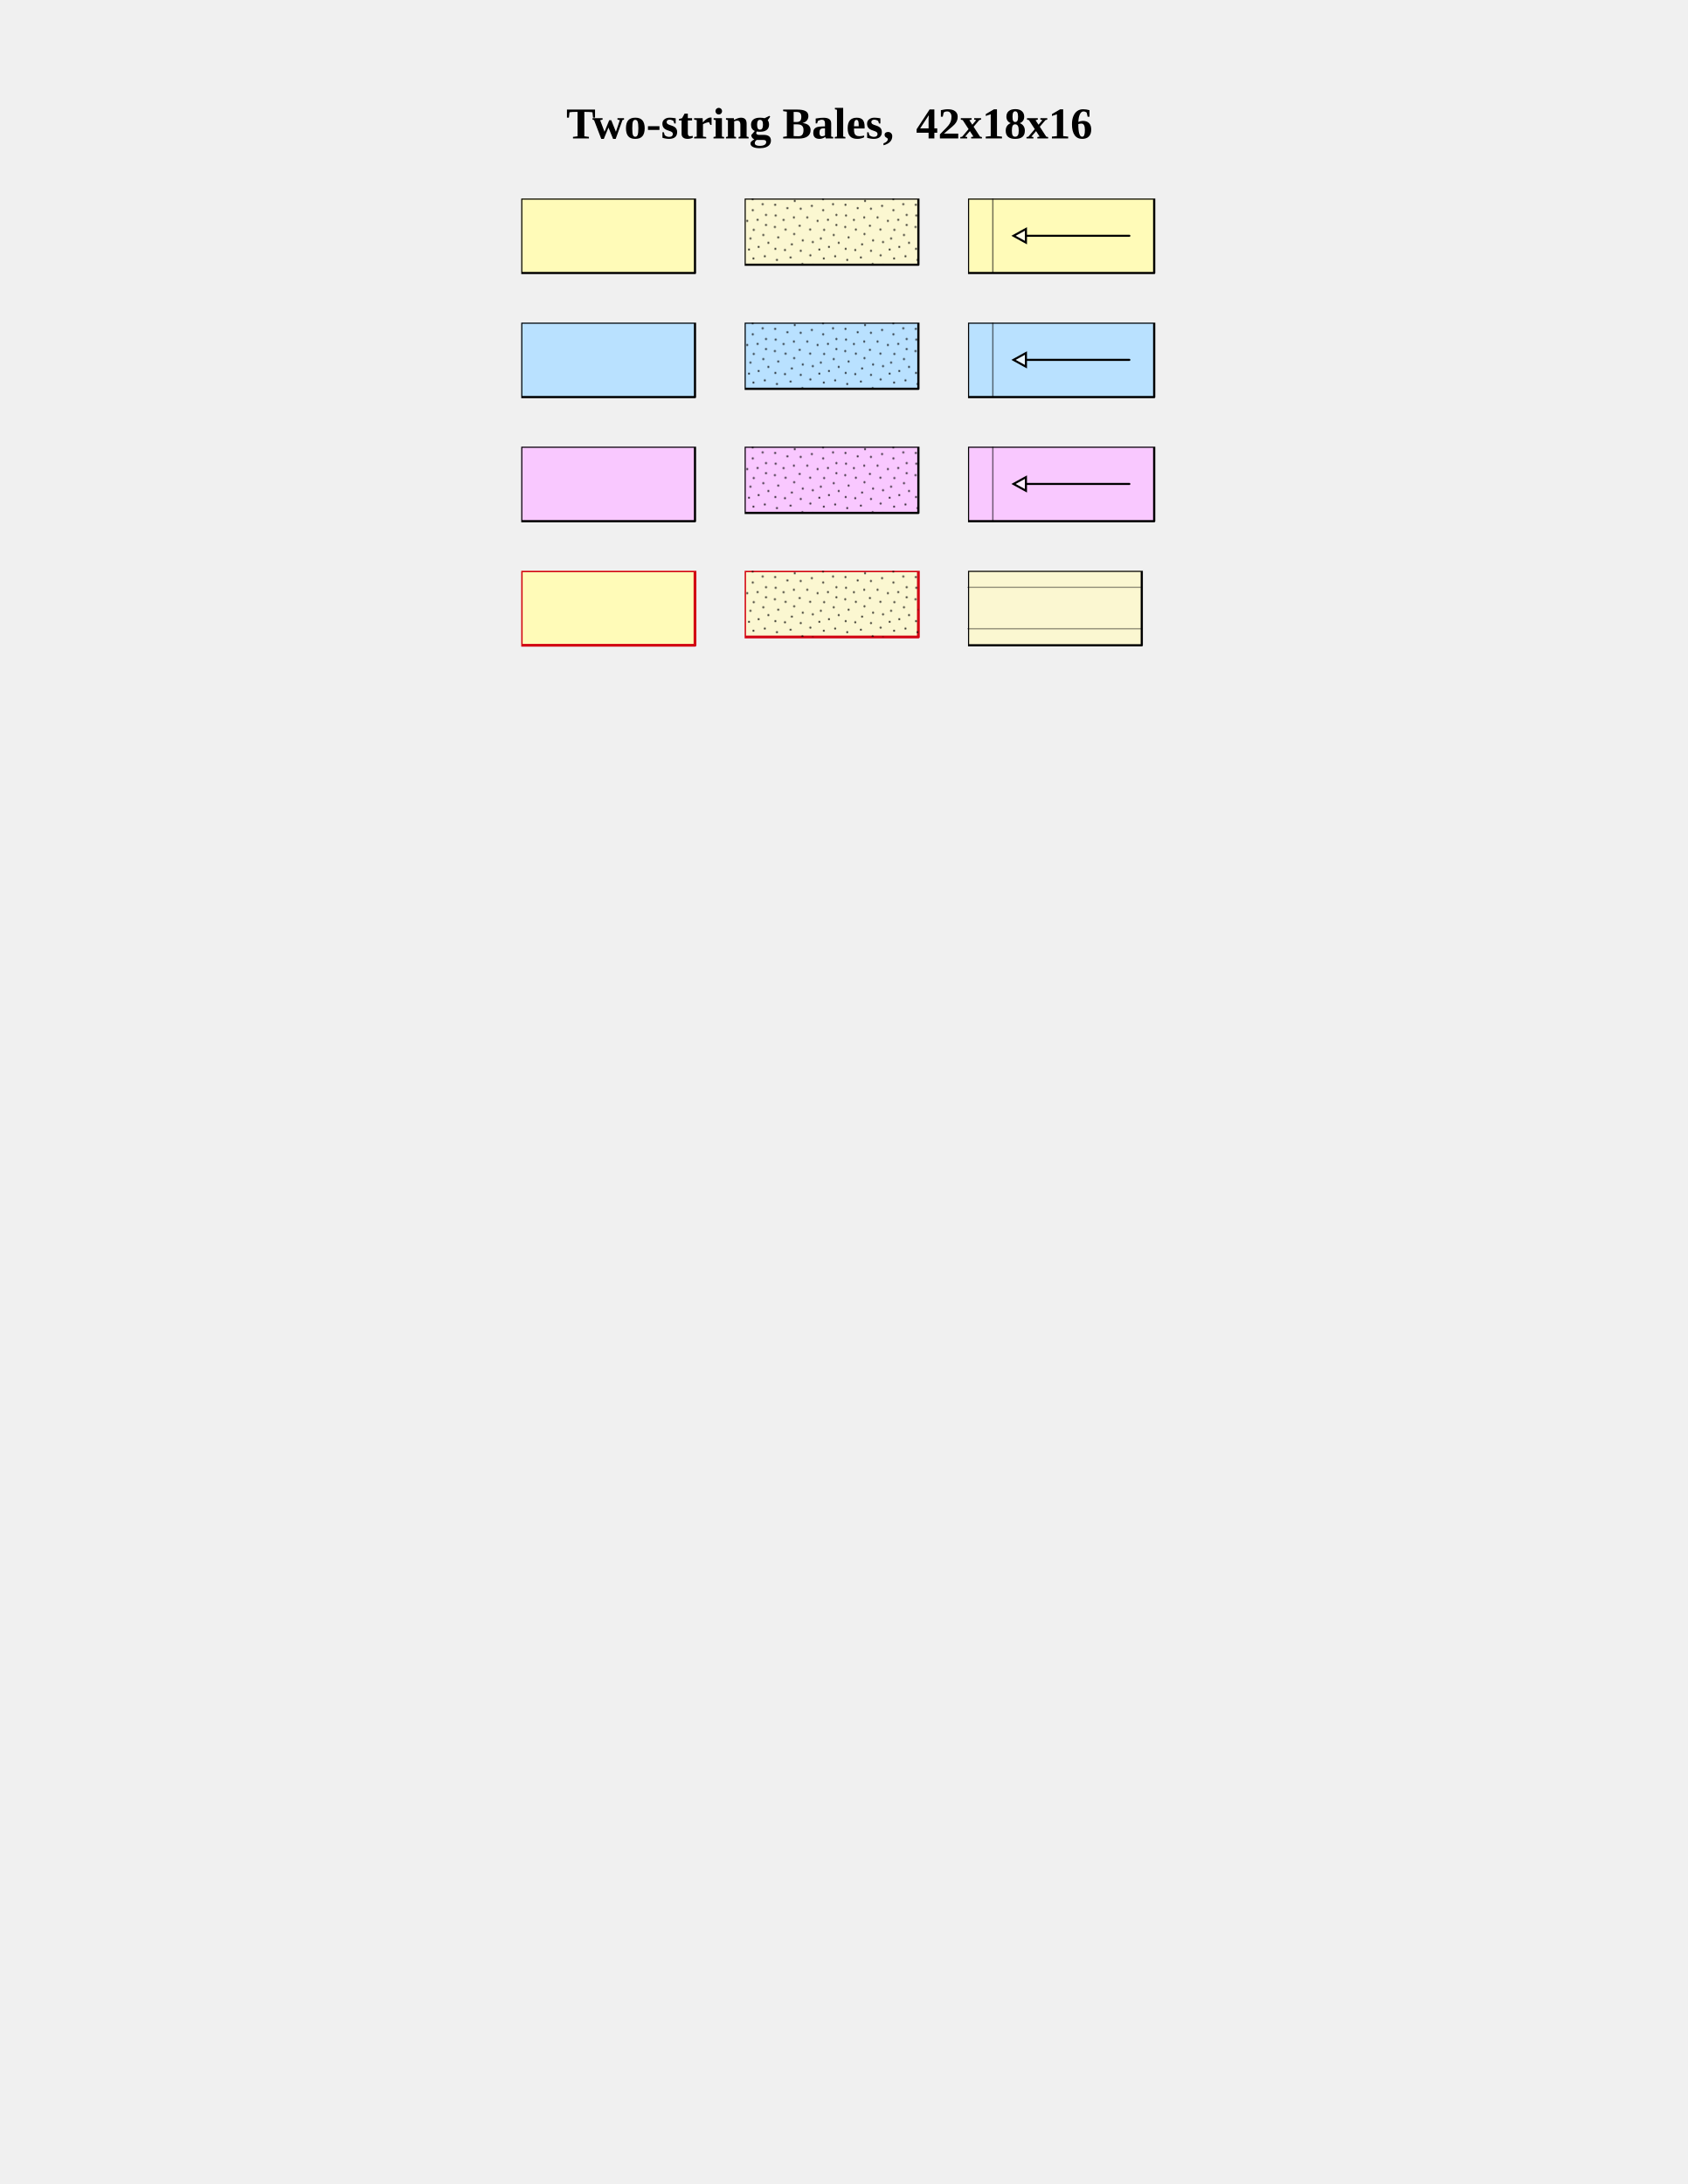
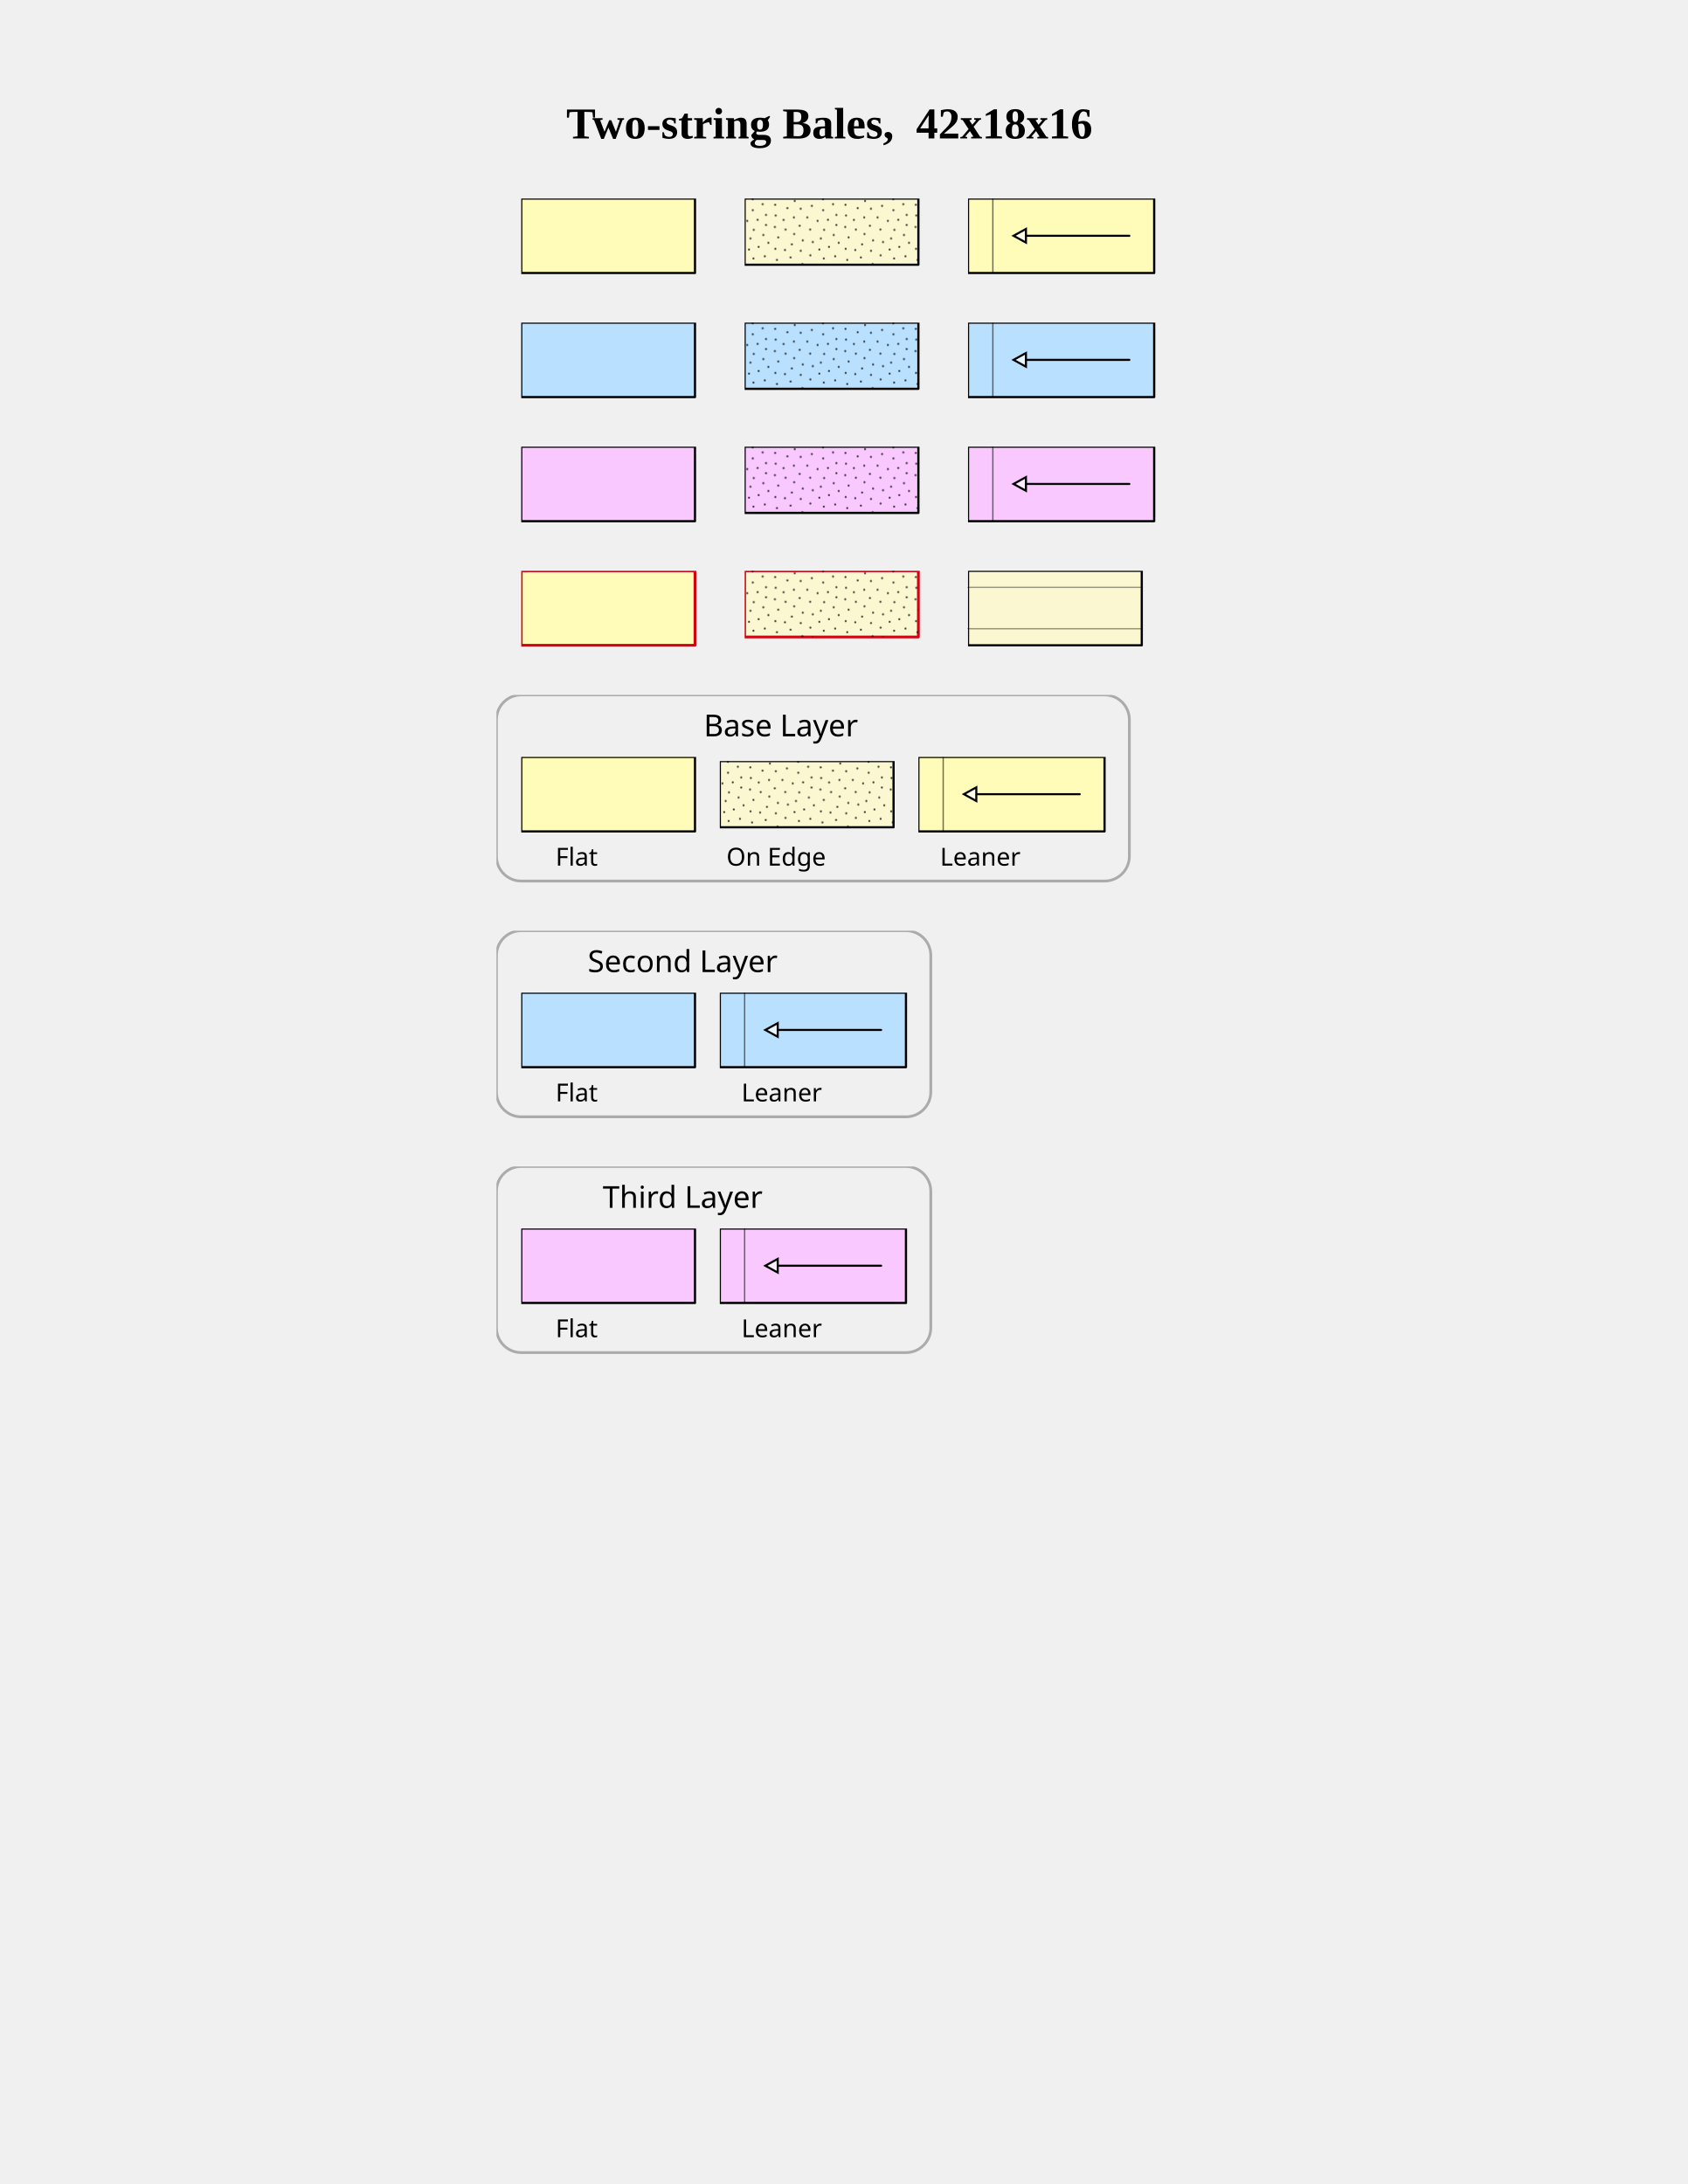
<svg xmlns="http://www.w3.org/2000/svg" xmlns:ns2="http://dairiki.org/barnhunt/inkscape-extensions" xmlns:xlink="http://www.w3.org/1999/xlink" width="8.5in" height="11in" viewBox="0 0 816 1056" version="1.1" id="svg219">
  <defs>
    <pattern xlink:href="#Polkadots-med" id="bh-edge-bale-stipple" patternTransform="scale(3.4)" />
    <pattern id="Polkadots-med" patternTransform="translate(0,0) scale(10,10)" height="10" width="10" patternUnits="userSpaceOnUse">
      <circle r="0.15" cy="0.810" cx="2.567" style="fill:black;stroke:none" />
      <circle r="0.15" cy="2.33" cx="3.048" style="fill:black;stroke:none" />
      <circle r="0.15" cy="2.415" cx="4.418" style="fill:black;stroke:none" />
      <circle r="0.15" cy="3.029" cx="1.844" style="fill:black;stroke:none" />
      <circle r="0.15" cy="1.363" cx="6.08" style="fill:black;stroke:none" />
      <circle r="0.15" cy="4.413" cx="5.819" style="fill:black;stroke:none" />
      <circle r="0.15" cy="4.048" cx="4.305" style="fill:black;stroke:none" />
      <circle r="0.15" cy="3.045" cx="5.541" style="fill:black;stroke:none" />
      <circle r="0.15" cy="5.527" cx="4.785" style="fill:black;stroke:none" />
      <circle r="0.15" cy="5.184" cx="2.667" style="fill:black;stroke:none" />
      <circle r="0.15" cy="1.448" cx="7.965" style="fill:black;stroke:none" />
      <circle r="0.15" cy="5.049" cx="7.047" style="fill:black;stroke:none" />
      <circle r="0.15" cy="0.895" cx="4.340" style="fill:black;stroke:none" />
      <circle r="0.15" cy="0.340" cx="7.125" style="fill:black;stroke:none" />
      <circle r="0.15" cy="1.049" cx="9.553" style="fill:black;stroke:none" />
      <circle r="0.15" cy="2.689" cx="7.006" style="fill:black;stroke:none" />
      <circle r="0.15" cy="2.689" cx="8.909" style="fill:black;stroke:none" />
      <circle r="0.15" cy="4.407" cx="9.315" style="fill:black;stroke:none" />
      <circle r="0.15" cy="3.870" cx="7.820" style="fill:black;stroke:none" />
      <circle r="0.15" cy="5.948" cx="8.270" style="fill:black;stroke:none" />
      <circle r="0.15" cy="7.428" cx="7.973" style="fill:black;stroke:none" />
      <circle r="0.15" cy="8.072" cx="9.342" style="fill:black;stroke:none" />
      <circle r="0.15" cy="9.315" cx="8.206" style="fill:black;stroke:none" />
      <circle r="0.15" cy="9.475" cx="9.682" style="fill:black;stroke:none" />
      <circle r="0.15" cy="6.186" cx="9.688" style="fill:black;stroke:none" />
      <circle r="0.15" cy="6.296" cx="3.379" style="fill:black;stroke:none" />
      <circle r="0.15" cy="8.204" cx="2.871" style="fill:black;stroke:none" />
      <circle r="0.15" cy="8.719" cx="4.59" style="fill:black;stroke:none" />
      <circle r="0.15" cy="9.671" cx="3.181" style="fill:black;stroke:none" />
      <circle r="0.15" cy="7.315" cx="5.734" style="fill:black;stroke:none" />
      <circle r="0.15" cy="6.513" cx="6.707" style="fill:black;stroke:none" />
      <circle r="0.15" cy="9.670" cx="5.730" style="fill:black;stroke:none" />
      <circle r="0.15" cy="8.373" cx="6.535" style="fill:black;stroke:none" />
      <circle r="0.15" cy="7.154" cx="4.37" style="fill:black;stroke:none" />
      <circle r="0.15" cy="7.25" cx="0.622" style="fill:black;stroke:none" />
      <circle r="0.15" cy="5.679" cx="0.831" style="fill:black;stroke:none" />
      <circle r="0.15" cy="8.519" cx="1.257" style="fill:black;stroke:none" />
      <circle r="0.15" cy="6.877" cx="1.989" style="fill:black;stroke:none" />
      <circle r="0.15" cy="3.181" cx="0.374" style="fill:black;stroke:none" />
      <circle r="0.15" cy="1.664" cx="1.166" style="fill:black;stroke:none" />
      <circle r="0.15" cy="0.093" cx="1.151" style="fill:black;stroke:none" />
      <circle r="0.15" cy="10.093" cx="1.151" style="fill:black;stroke:none" />
      <circle r="0.15" cy="4.451" cx="1.302" style="fill:black;stroke:none" />
      <circle r="0.15" cy="3.763" cx="3.047" style="fill:black;stroke:none" />
    </pattern>
    <symbol id="bale-1-42x18x16" ns2:count-as="bale-42x18x16">
      <rect height="36" width="84" style="opacity:1;fill:#fffbb8;fill-opacity:1;stroke:#000000;stroke-width:1.067;stroke-linecap:round;stroke-linejoin:round;stroke-miterlimit:4" x="0" y="0" />
    </symbol>
    <symbol id="bale-1-edge-42x18x16" ns2:count-as="bale-42x18x16">
      <rect height="32" width="84" style="opacity:1;fill:#fbf7d1;fill-opacity:1;stroke:#000000;stroke-width:1.067;stroke-linecap:round;stroke-linejoin:round;stroke-miterlimit:4;stroke-dasharray:none;stroke-dashoffset:0;stroke-opacity:1" x="0" y="0" />
      <rect style="fill:url(#bh-edge-bale-stipple);fill-opacity:0.7;stroke:none" width="84" height="32" x="0" y="0" />
    </symbol>
    <symbol id="bale-1-leaner-42x18x16" ns2:count-as="bale-42x18x16">
      <rect style="fill:#fffbb8;fill-opacity:1;stroke:#000000;stroke-width:1.067;stroke-linecap:butt;stroke-linejoin:round;stroke-miterlimit:4;stroke-opacity:1" width="90" height="36" x="0" y="0" />
      <path style="fill:none;stroke:#000000;stroke-width:0.64;stroke-linecap:butt;stroke-miterlimit:4;stroke-opacity:0.553" d="M 12,0 V 36" />
      <path d="M 78,18 H 28 v -3.3 l -6,3.3 6,3.3 V 18" style="fill:#ffffff;fill-opacity:0.698;fill-rule:evenodd;stroke:#000000;stroke-width:1px;stroke-linecap:round;stroke-linejoin:miter;stroke-opacity:1" />
    </symbol>
    <symbol id="bale-2-42x18x16" ns2:count-as="bale-42x18x16">
      <rect y="0" x="0" style="opacity:1;fill:#b9e1ff;fill-opacity:1;stroke:#000000;stroke-width:1.067;stroke-linecap:round;stroke-linejoin:round;stroke-miterlimit:4" width="84" height="36" />
    </symbol>
    <symbol id="bale-2-edge-42x18x16" ns2:count-as="bale-42x18x16">
      <rect y="0" x="0" style="opacity:1;fill:#b9e1ff;fill-opacity:1;stroke:#000000;stroke-width:1.067;stroke-linecap:round;stroke-linejoin:round;stroke-miterlimit:4;stroke-dasharray:none;stroke-dashoffset:0;stroke-opacity:1" width="84" height="32" />
      <rect width="84" height="32" x="0" y="0" style="fill:url(#bh-edge-bale-stipple);fill-opacity:0.7;stroke:none" />
    </symbol>
    <symbol id="bale-2-leaner-42x18x16" ns2:count-as="bale-42x18x16">
      <rect y="0" x="0" height="36" width="90" style="fill:#b9e1ff;fill-opacity:1;stroke:#000000;stroke-width:1.067;stroke-linecap:butt;stroke-linejoin:round;stroke-miterlimit:4;stroke-dasharray:none;stroke-opacity:1" />
      <path d="M 12,0 V 36" style="fill:none;fill-opacity:0.75;fill-rule:evenodd;stroke:#000000;stroke-width:0.64;stroke-linecap:butt;stroke-linejoin:miter;stroke-miterlimit:4;stroke-dasharray:none;stroke-opacity:0.553" />
      <path style="fill:#ffffff;fill-opacity:0.698;fill-rule:evenodd;stroke:#000000;stroke-width:1px;stroke-linecap:round;stroke-linejoin:miter;stroke-opacity:1" d="M 78,18 H 28 v -3.3 l -6,3.3 6,3.3 V 18" />
    </symbol>
    <symbol id="bale-3-42x18x16" ns2:count-as="bale-42x18x16">
      <rect height="36" width="84" style="opacity:1;fill:#f9c8ff;fill-opacity:1;stroke:#000000;stroke-width:1.067;stroke-linecap:round;stroke-linejoin:round;stroke-miterlimit:4" x="0" y="0" />
    </symbol>
    <symbol id="bale-3-edge-42x18x16" ns2:count-as="bale-42x18x16">
      <rect height="32" width="84" style="opacity:1;fill:#f9c8ff;fill-opacity:1;stroke:#000000;stroke-width:1.067;stroke-linecap:round;stroke-linejoin:round;stroke-miterlimit:4;stroke-dasharray:none;stroke-dashoffset:0;stroke-opacity:1" x="0" y="0" />
      <rect width="84" height="32" x="0" y="0" style="fill:url(#bh-edge-bale-stipple);fill-opacity:0.7;stroke:none" />
    </symbol>
    <symbol id="bale-3-leaner-42x18x16" ns2:count-as="bale-42x18x16">
      <rect style="fill:#f9c8ff;fill-opacity:1;stroke:#000000;stroke-width:1.067;stroke-linecap:butt;stroke-linejoin:round;stroke-miterlimit:4;stroke-dasharray:none;stroke-opacity:1" width="90" height="36" x="0" y="0" />
      <path style="fill:none;fill-opacity:0.75;fill-rule:evenodd;stroke:#000000;stroke-width:0.64;stroke-linecap:butt;stroke-linejoin:miter;stroke-miterlimit:4;stroke-dasharray:none;stroke-opacity:0.553" d="M 12,0 V 36" />
      <path style="fill:#ffffff;fill-opacity:0.698;fill-rule:evenodd;stroke:#000000;stroke-width:1px;stroke-linecap:round;stroke-linejoin:miter;stroke-opacity:1" d="M 78,18 H 28 v -3.3 l -6,3.3 6,3.3 V 18" />
    </symbol>
    <symbol id="bale-1-anchor-42x18x16" ns2:count-as="bale-42x18x16">
      <rect y="0" x="0" style="opacity:1;fill:#fffbb8;fill-opacity:1;stroke:#d20312;stroke-width:1.333;stroke-linecap:round;stroke-linejoin:round;stroke-miterlimit:4;stroke-dasharray:none;stroke-dashoffset:0;stroke-opacity:1" width="84" height="36" />
    </symbol>
    <symbol id="bale-1-anchor-edge-42x18x16" ns2:count-as="bale-42x18x16">
      <rect y="0" x="0" style="opacity:1;fill:#fbf7d1;fill-opacity:1;stroke:#d20312;stroke-width:1.333;stroke-linecap:round;stroke-linejoin:round;stroke-miterlimit:4;stroke-dasharray:none;stroke-dashoffset:0;stroke-opacity:1" width="84" height="32" />
      <rect width="84" height="32" x="0" y="0" style="fill:url(#bh-edge-bale-stipple);fill-opacity:0.7;stroke:none" />
    </symbol>
    <symbol id="bale-1-with-strings-42x18x16" ns2:count-as="bale-42x18x16">
      <rect style="display:inline;fill:#fbf7d1;fill-opacity:1;stroke:#000000;stroke-width:1.067;stroke-linecap:butt;stroke-linejoin:round;stroke-miterlimit:4;stroke-opacity:1" width="84" height="36" x="0" y="0" />
      <path style="display:inline;fill:none;stroke:#000000;stroke-width:0.625;stroke-linecap:round;stroke-opacity:0.4" d="M 0,8 H 84" id="string-42x18x16" />
      <use x="0" y="0" xlink:href="#string-42x18x16" transform="translate(0,20)" width="100%" height="100%" />
    </symbol>
+     <symbol id="legend-1-42x18x16">
+       <g>
+         <use xlink:href="#bale-1-42x18x16" x="0" y="0" width="100%" height="100%" transform="translate(12,30)" />
+         <use xlink:href="#bale-1-edge-42x18x16" x="0" y="0" width="100%" height="100%" transform="translate(108,32)" />
+         <use xlink:href="#bale-1-leaner-42x18x16" x="0" y="0" width="100%" height="100%" transform="translate(204, 30)" />
+         <text xml:space="preserve" style="font-style:normal;font-variant:normal;font-weight:normal;font-stretch:normal;font-size:12px;line-height:125%;font-family:'Rock Salt';-inkscape-font-specification:'Rock Salt, Normal';font-variant-ligatures:normal;font-variant-caps:normal;font-variant-numeric:normal;font-feature-settings:normal;text-align:center;letter-spacing:0px;word-spacing:0px;writing-mode:lr-tb;text-anchor:middle;fill:#000000;fill-opacity:1;stroke:none;stroke-width:1px;stroke-linecap:butt;stroke-linejoin:miter;stroke-opacity:1" x="58.84" y="94.546" transform="translate(-6,-12)">
+           <tspan x="58.84" y="94.546">Flat</tspan>
+         </text>
+         <text y="94.546" x="167.277" style="font-style:normal;font-variant:normal;font-weight:normal;font-stretch:normal;font-size:12px;line-height:125%;font-family:'Rock Salt';-inkscape-font-specification:'Rock Salt, Normal';font-variant-ligatures:normal;font-variant-caps:normal;font-variant-numeric:normal;font-feature-settings:normal;text-align:center;letter-spacing:0px;word-spacing:0px;writing-mode:lr-tb;text-anchor:middle;fill:#000000;fill-opacity:1;stroke:none;stroke-width:1px;stroke-linecap:butt;stroke-linejoin:miter;stroke-opacity:1" xml:space="preserve" transform="translate(-18,-12)">
+           <tspan y="94.546" x="167.277">On Edge</tspan>
+         </text>
+         <text xml:space="preserve" style="font-style:normal;font-variant:normal;font-weight:normal;font-stretch:normal;font-size:12px;line-height:125%;font-family:'Rock Salt';-inkscape-font-specification:'Rock Salt, Normal';font-variant-ligatures:normal;font-variant-caps:normal;font-variant-numeric:normal;font-feature-settings:normal;text-align:center;letter-spacing:0px;word-spacing:0px;writing-mode:lr-tb;text-anchor:middle;fill:#000000;fill-opacity:1;stroke:none;stroke-width:1px;stroke-linecap:butt;stroke-linejoin:miter;stroke-opacity:1" x="277.982" y="94.546" transform="translate(-30,-12)">
+           <tspan x="277.982" y="94.546">Leaner</tspan>
+         </text>
+       </g>
+       <text y="20.02" x="168.883" style="font-style:normal;font-variant:normal;font-weight:normal;font-stretch:normal;font-size:14.667px;line-height:125%;font-family:'Rock Salt';-inkscape-font-specification:'Rock Salt, Normal';font-variant-ligatures:normal;font-variant-caps:normal;font-variant-numeric:normal;font-feature-settings:normal;text-align:center;letter-spacing:0px;word-spacing:0px;writing-mode:lr-tb;text-anchor:middle;fill:#000000;fill-opacity:1;stroke:none;stroke-width:1px;stroke-linecap:butt;stroke-linejoin:miter;stroke-opacity:1" xml:space="preserve" transform="translate(-18, 0)">
+         <tspan y="20.02" x="168.883">Base Layer</tspan>
+       </text>
+       <rect ry="12" rx="12" y="0" x="0" height="90" width="306" style="opacity:0.687;fill:none;fill-opacity:1;fill-rule:evenodd;stroke:#8c8c8c;stroke-width:1.333;stroke-linecap:round;stroke-linejoin:round;stroke-miterlimit:4;stroke-dasharray:none;stroke-dashoffset:0;stroke-opacity:1" />
+     </symbol>
+     <symbol id="legend-2-42x18x16">
+       <g>
+         <text y="94.546" x="58.84" style="font-style:normal;font-variant:normal;font-weight:normal;font-stretch:normal;font-size:12px;line-height:125%;font-family:'Rock Salt';-inkscape-font-specification:'Rock Salt, Normal';font-variant-ligatures:normal;font-variant-caps:normal;font-variant-numeric:normal;font-feature-settings:normal;text-align:center;letter-spacing:0px;word-spacing:0px;writing-mode:lr-tb;text-anchor:middle;fill:#000000;fill-opacity:1;stroke:none;stroke-width:1px;stroke-linecap:butt;stroke-linejoin:miter;stroke-opacity:1" xml:space="preserve" transform="translate(-6,-12)">
+           <tspan y="94.546" x="58.84">Flat</tspan>
+         </text>
+         <text y="94.546" x="169.982" style="font-style:normal;font-variant:normal;font-weight:normal;font-stretch:normal;font-size:12px;line-height:125%;font-family:'Rock Salt';-inkscape-font-specification:'Rock Salt, Normal';font-variant-ligatures:normal;font-variant-caps:normal;font-variant-numeric:normal;font-feature-settings:normal;text-align:center;letter-spacing:0px;word-spacing:0px;writing-mode:lr-tb;text-anchor:middle;fill:#000000;fill-opacity:1;stroke:none;stroke-width:1px;stroke-linecap:butt;stroke-linejoin:miter;stroke-opacity:1" xml:space="preserve" transform="translate(-18,-12)">
+           <tspan y="94.546" x="169.982">Leaner</tspan>
+         </text>
+         <use xlink:href="#bale-2-42x18x16" x="0" y="0" width="100%" height="100%" transform="translate(12,30)" />
+         <use xlink:href="#bale-2-leaner-42x18x16" x="0" y="0" width="100%" height="100%" transform="translate(108,30)" />
+       </g>
+       <text xml:space="preserve" style="font-style:normal;font-variant:normal;font-weight:normal;font-stretch:normal;font-size:14.667px;line-height:125%;font-family:'Rock Salt';-inkscape-font-specification:'Rock Salt, Normal';font-variant-ligatures:normal;font-variant-caps:normal;font-variant-numeric:normal;font-feature-settings:normal;text-align:center;letter-spacing:0px;word-spacing:0px;writing-mode:lr-tb;text-anchor:middle;fill:#000000;fill-opacity:1;stroke:none;stroke-width:1px;stroke-linecap:butt;stroke-linejoin:miter;stroke-opacity:1" x="115.396" y="20.02" transform="translate(-12, 0)">
+         <tspan x="115.396" y="20.02">Second Layer</tspan>
+       </text>
+       <rect style="opacity:0.687;fill:none;fill-opacity:1;fill-rule:evenodd;stroke:#8c8c8c;stroke-width:1.333;stroke-linecap:round;stroke-linejoin:round;stroke-miterlimit:4;stroke-dasharray:none;stroke-dashoffset:0;stroke-opacity:1" width="210" height="90" x="0" y="0" rx="12" ry="12" />
+     </symbol>
+     <symbol id="legend-3-42x18x16">
+       <g>
+         <text xml:space="preserve" style="font-style:normal;font-variant:normal;font-weight:normal;font-stretch:normal;font-size:12px;line-height:125%;font-family:'Rock Salt';-inkscape-font-specification:'Rock Salt, Normal';font-variant-ligatures:normal;font-variant-caps:normal;font-variant-numeric:normal;font-feature-settings:normal;text-align:center;letter-spacing:0px;word-spacing:0px;writing-mode:lr-tb;text-anchor:middle;fill:#000000;fill-opacity:1;stroke:none;stroke-width:1px;stroke-linecap:butt;stroke-linejoin:miter;stroke-opacity:1" x="58.84" y="94.546" transform="translate(-6,-12)">
+           <tspan x="58.84" y="94.546">Flat</tspan>
+         </text>
+         <text xml:space="preserve" style="font-style:normal;font-variant:normal;font-weight:normal;font-stretch:normal;font-size:12px;line-height:125%;font-family:'Rock Salt';-inkscape-font-specification:'Rock Salt, Normal';font-variant-ligatures:normal;font-variant-caps:normal;font-variant-numeric:normal;font-feature-settings:normal;text-align:center;letter-spacing:0px;word-spacing:0px;writing-mode:lr-tb;text-anchor:middle;fill:#000000;fill-opacity:1;stroke:none;stroke-width:1px;stroke-linecap:butt;stroke-linejoin:miter;stroke-opacity:1" x="169.982" y="94.546" transform="translate(-18,-12)">
+           <tspan x="169.982" y="94.546">Leaner</tspan>
+         </text>
+         <use xlink:href="#bale-3-42x18x16" x="0" y="0" width="100%" height="100%" transform="translate(12,30)" />
+         <use xlink:href="#bale-3-leaner-42x18x16" x="0" y="0" width="100%" height="100%" transform="translate(108,30)" />
+       </g>
+       <text y="20.02" x="115.396" style="font-style:normal;font-variant:normal;font-weight:normal;font-stretch:normal;font-size:14.667px;line-height:125%;font-family:'Rock Salt';-inkscape-font-specification:'Rock Salt, Normal';font-variant-ligatures:normal;font-variant-caps:normal;font-variant-numeric:normal;font-feature-settings:normal;text-align:center;letter-spacing:0px;word-spacing:0px;writing-mode:lr-tb;text-anchor:middle;fill:#000000;fill-opacity:1;stroke:none;stroke-width:1px;stroke-linecap:butt;stroke-linejoin:miter;stroke-opacity:1" xml:space="preserve" transform="translate(-12, 0)">
+         <tspan y="20.02" x="115.396">Third Layer</tspan>
+       </text>
+       <rect ry="12" rx="12" y="0" x="0" height="90" width="210" style="opacity:0.687;fill:none;fill-opacity:1;fill-rule:evenodd;stroke:#8c8c8c;stroke-width:1.333;stroke-linecap:round;stroke-linejoin:round;stroke-miterlimit:4;stroke-dasharray:none;stroke-dashoffset:0;stroke-opacity:1" />
+     </symbol>
  </defs>
  <text xml:space="preserve" style="font-style:normal;font-variant:normal;font-weight:bold;font-stretch:normal;font-size:21.333px;line-height:125%;text-align:center;text-anchor:middle;fill:#000000;fill-opacity:1;stroke:none;stroke-width:1px;stroke-linecap:butt;stroke-linejoin:miter;stroke-opacity:1" x="408.979" y="66.949">
    <tspan x="408.979" y="66.949">Two-string Bales,  42x18x16</tspan>
  </text>
  <use xlink:href="#bale-1-42x18x16" x="0" y="0" width="100%" height="100%" transform="translate(252,96)" />
  <use xlink:href="#bale-1-edge-42x18x16" transform="translate(360,96)" x="0" y="0" width="100%" height="100%" />
  <use xlink:href="#bale-1-leaner-42x18x16" x="0" y="0" width="100%" height="100%" transform="translate(468,96)" />
  <use xlink:href="#bale-2-42x18x16" transform="translate(252,156)" x="0" y="0" width="100%" height="100%" />
  <use xlink:href="#bale-2-edge-42x18x16" transform="translate(360,156)" x="0" y="0" width="100%" height="100%" />
  <use xlink:href="#bale-2-leaner-42x18x16" transform="translate(468,156)" x="0" y="0" width="100%" height="100%" />
  <use xlink:href="#bale-3-42x18x16" transform="translate(252,216)" x="0" y="0" width="100%" height="100%" />
  <use xlink:href="#bale-3-edge-42x18x16" transform="translate(360,216)" x="0" y="0" width="100%" height="100%" />
  <use xlink:href="#bale-3-leaner-42x18x16" transform="translate(468,216)" x="0" y="0" width="100%" height="100%" />
  <use xlink:href="#bale-1-anchor-42x18x16" transform="translate(252,276)" x="0" y="0" width="100%" height="100%" />
  <use xlink:href="#bale-1-anchor-edge-42x18x16" transform="translate(360,276)" x="0" y="0" width="100%" height="100%" />
  <use xlink:href="#bale-1-with-strings-42x18x16" transform="translate(468,276)" x="0" y="0" width="100%" height="100%" />
+   <use xlink:href="#legend-1-42x18x16" transform="translate(240,336)" x="0" y="0" width="100%" height="100%" />
+   <use xlink:href="#legend-2-42x18x16" transform="translate(240,450)" x="0" y="0" width="100%" height="100%" />
+   <use xlink:href="#legend-3-42x18x16" transform="translate(240,564)" x="0" y="0" width="100%" height="100%" />
</svg>
